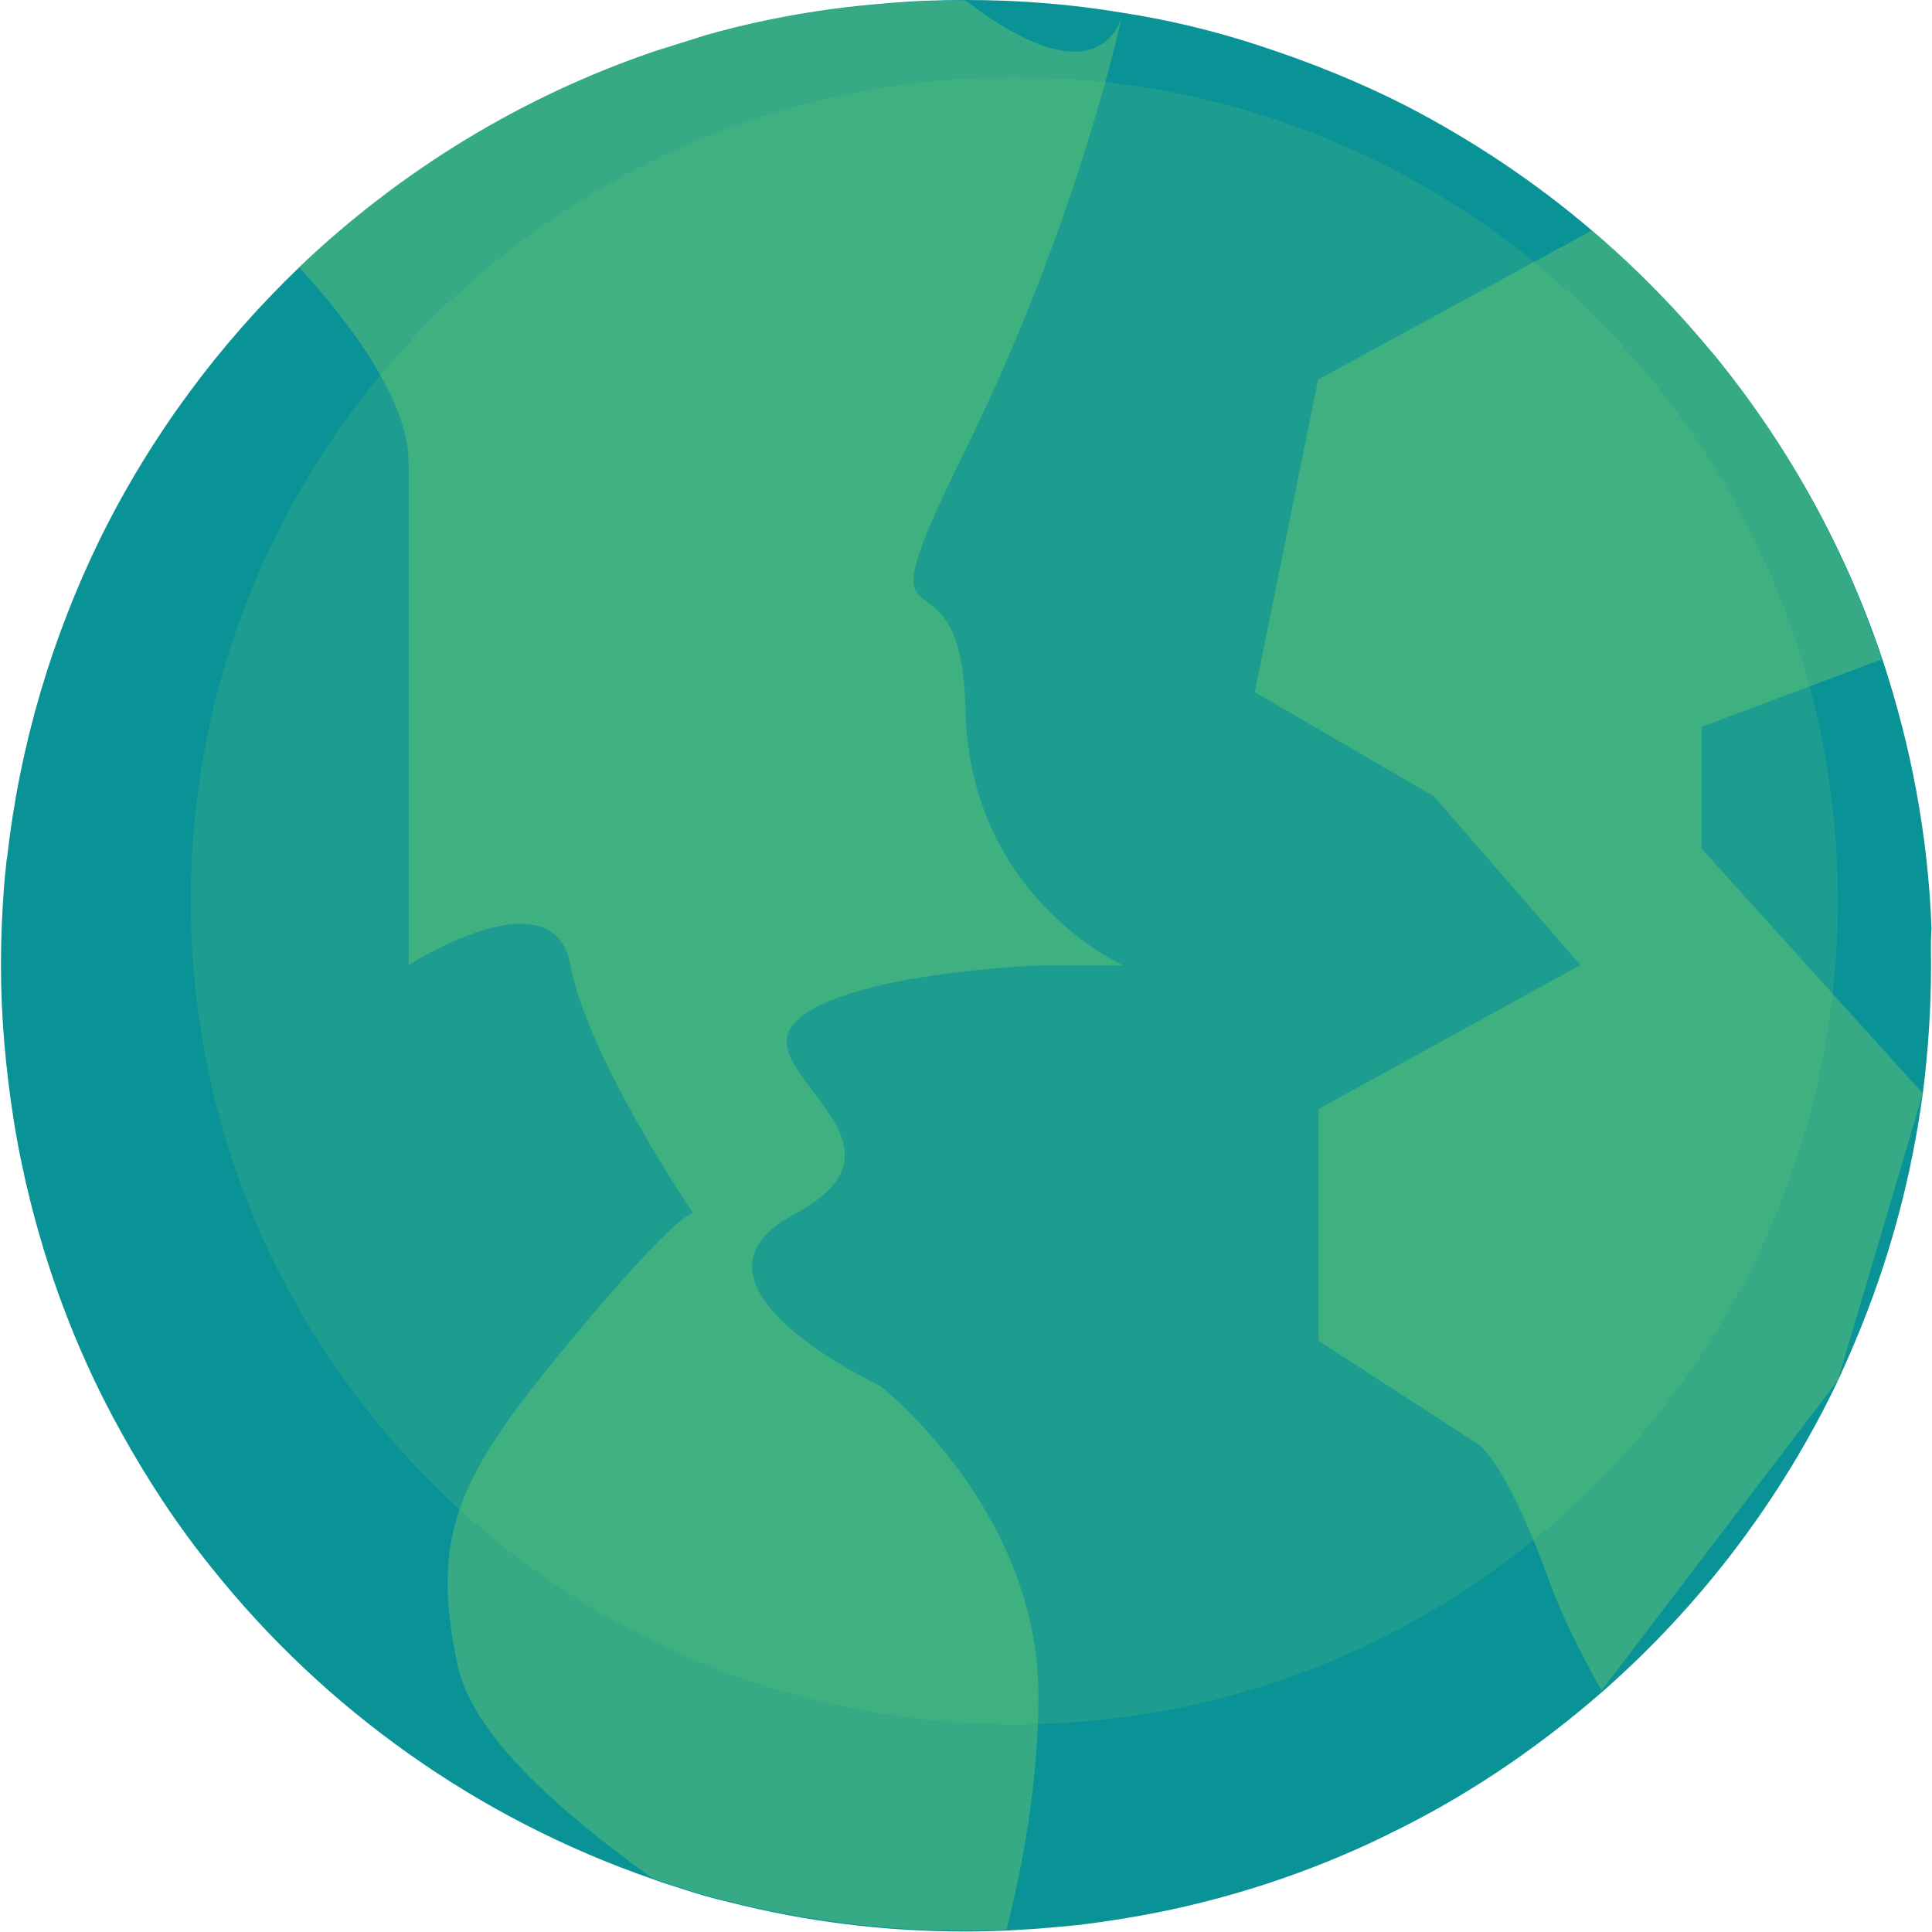
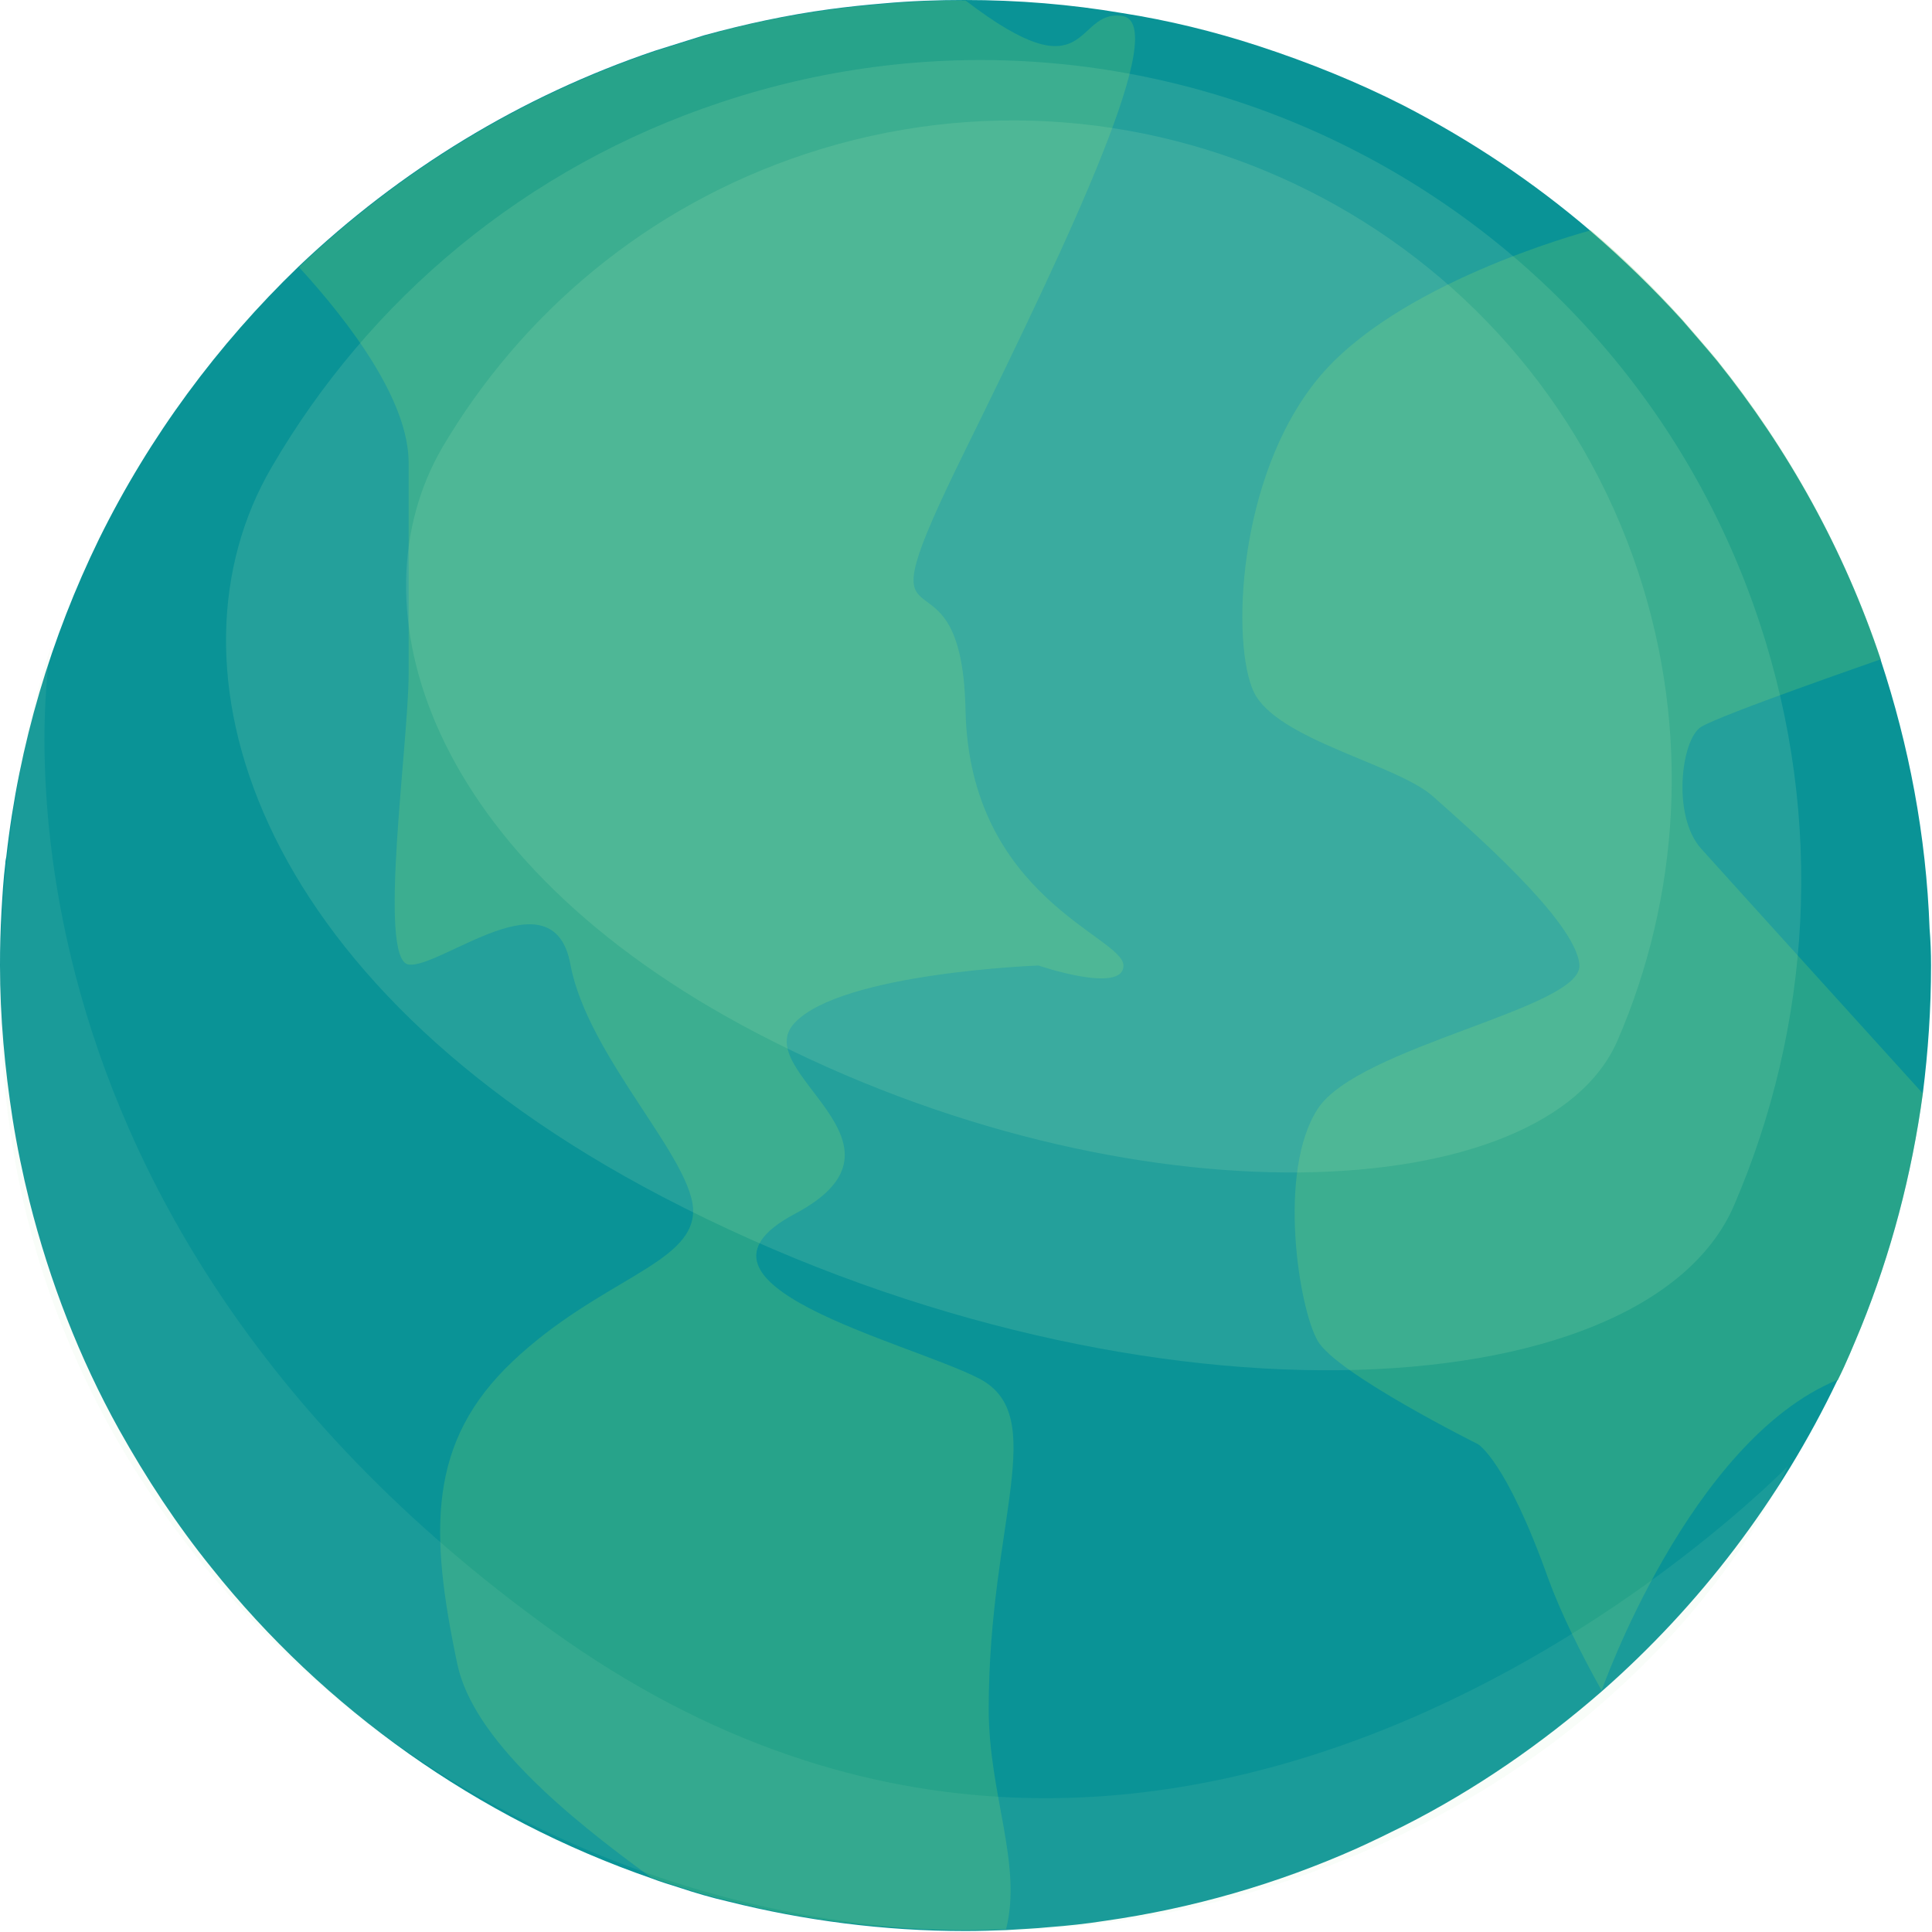
<svg xmlns="http://www.w3.org/2000/svg" version="1.1" id="Layer_1" x="0px" y="0px" viewBox="0 0 400 400" style="enable-background:new 0 0 400 400;" xml:space="preserve">
  <style type="text/css">
	.st0{fill:#0A9396;}
- 	.st1{opacity:0.19;}
+ 	.st1{opacity:0.3;}
	.st2{fill:#6BC96E;}
- 	.st3{opacity:0.44;}
+ 	.st3{opacity:0.15;fill:#B7EAB7;}
+ 	.st4{opacity:9.000000e-02;fill:#B7EAB7;}
</style>
  <g>
-     <path class="st0" d="M399.8,199.9c0,9-0.6,17.8-1.7,26.5c-2.3,16.9-6.6,33.1-12.8,48.4c-1.5,3.7-3.1,7.4-4.8,11.1   c-11.8,24.7-28.5,46.6-48.8,64.4c-12.4,10.8-26.1,20.3-40.9,27.8c-3.2,1.6-6.4,3.2-9.8,4.7c-16.4,7.3-33.9,12.4-52.2,15   c-3.8,0.6-7.6,1-11.5,1.3c-3,0.3-5.8,0.4-8.8,0.6c-2.8,0.1-5.6,0.2-8.5,0.2c-17,0-33.5-2.1-49.1-6.1c-3.5-0.8-6.9-1.8-10.2-2.9   c-1.9-0.6-3.9-1.2-5.7-1.9c-36.1-12.5-67.7-35-91.1-64.3c-7.2-8.9-13.5-18.5-19.1-28.7c-8.1-14.6-14.3-30.5-18.5-47.2   c-1.4-5.6-2.6-11.4-3.5-17.1c-1.6-10.3-2.6-21-2.6-31.7c0-3.7,0.1-7.5,0.3-11.2c0.2-3.4,0.4-6.8,0.8-10c0-0.5,0.1-0.9,0.2-1.4   c2.6-23.3,9.3-45.5,19.2-65.8c10.5-21.3,24.6-40.3,41.4-56.4c20.9-19.9,46-35.3,73.8-44.7c3.4-1.1,6.8-2.1,10.2-3.2   c8.4-2.4,17.1-4.2,26-5.4c3.7-0.5,7.5-0.9,11.3-1.2l0,0c5.5-0.5,11.1-0.7,16.7-0.7c11.2,0,22,0.9,32.7,2.7c9.6,1.5,19,3.8,28.1,6.8   l0,0c10.4,3.4,20.6,7.5,30.2,12.4c13.9,7.2,26.9,15.9,38.7,26c6.7,5.7,13,11.9,18.9,18.4c2.5,2.8,4.8,5.5,7.2,8.4   c14.7,18.3,26.3,39.2,33.9,62c5.8,17.6,9.4,36.2,10.1,55.6C399.7,194.7,399.8,197.2,399.8,199.9z" />
+     <path class="st0" d="M399.8,199.9c0,9-0.6,17.8-1.7,26.5c-2.3,16.9-6.6,33.1-12.8,48.4c-1.5,3.6-3,7.3-4.8,10.9c0,0,0,0.1-0.1,0.1   c-11.8,24.7-28.5,46.6-48.8,64.4c-12.4,10.8-26.1,20.3-40.9,27.8c-3.2,1.6-6.5,3.2-9.8,4.7c-16.4,7.3-33.9,12.4-52.2,15   c-3.8,0.6-7.6,1-11.5,1.3c-3,0.3-5.8,0.4-8.8,0.6c-2.8,0.1-5.6,0.2-8.5,0.2c-17,0-33.5-2.2-49.1-6.1c-3.5-0.8-6.9-1.8-10.2-2.9   c-1.9-0.6-3.9-1.2-5.7-1.9c-36.1-12.5-67.7-35-91.1-64.3c-7.2-8.9-13.5-18.5-19.2-28.7c-8.1-14.6-14.3-30.5-18.5-47.2   c-1.4-5.6-2.6-11.4-3.5-17.1c-1.6-10.3-2.6-21-2.6-31.7c0-3.7,0.1-7.5,0.3-11.1c0.2-3.4,0.4-6.8,0.8-10c0-0.5,0.1-0.9,0.2-1.4   c2.6-23.3,9.3-45.5,19.2-65.8c10.5-21.3,24.6-40.3,41.3-56.4c20.9-19.9,46-35.3,73.8-44.7c3.4-1.1,6.8-2.1,10.2-3.2   c8.4-2.3,17.1-4.2,26-5.4c3.7-0.5,7.5-0.9,11.2-1.2c5.5-0.5,11.1-0.7,16.7-0.7c11.1,0,22,0.9,32.6,2.7c9.6,1.5,19,3.8,28.2,6.8   c10.4,3.4,20.6,7.5,30.2,12.4c13.9,7.2,26.8,15.8,38.6,25.9c0,0,0.1,0.1,0.1,0.1c6.6,5.7,13,11.9,18.9,18.4   c2.4,2.8,4.8,5.5,7.2,8.4c14.7,18.3,26.3,39.1,33.9,61.9c0,0,0,0.1,0,0.1c5.8,17.6,9.4,36.2,10.1,55.6   C399.7,194.7,399.8,197.2,399.8,199.9z" />
  </g>
  <g class="st1">
-     <circle class="st2" cx="210" cy="186.5" r="170.5" />
+     <path class="st2" d="M164.6,211.7c-9.9,10.2,27.5,25,0,39.6c-27.5,14.6,23.3,26.5,38.1,34.1c14.8,7.7,2,29.7,2,68.4   c0,17.7,7,32.1,3.6,45.6c-2.8,0.1-5.6,0.2-8.5,0.2c-17,0-33.5-2.1-49.1-6.1c-3.5-0.8-6.9-1.8-10.2-2.9c-1.9-0.6-3.9-1.2-5.7-1.9   C117.2,375.9,98,360,94.7,344.6c-5.8-27.5-6.2-46.1,11.5-62.8c17.7-16.7,36.8-20,37.3-30.7c0.5-10.7-21.8-32.1-25.4-51.4   c-3.5-19.2-26.9,0.9-33.5,0c-6.5-0.9,0-46,0-60.1V95.8c0-12.8-12-28.8-22.7-40.5c20.9-19.9,46-35.3,73.8-44.7   c3.4-1.1,6.8-2.1,10.2-3.2c8.4-2.4,17.1-4.2,26-5.4c3.7-0.5,7.5-0.9,11.3-1.2l0,0c5.5-0.5,11.1-0.7,16.7-0.7   c26.1,20,22.3,1.8,32.4,3.2c10.2,1.4-10.2,44.7-32.4,89.8c-23.8,48.3-0.8,15.1,0,53.9s32.7,46.9,32.7,52.9c0,6-17.6,0-17.6,0   C214.9,199.9,174.4,201.4,164.6,211.7z" />
  </g>
-   <g class="st3">
-     <path class="st2" d="M164.6,211.7c-9.9,10.2,27.5,25,0,39.6c-27.5,14.6,17.6,35.6,17.6,35.6s32.8,25.5,32.8,64.2   c0,17.7-3.2,34.9-6.6,48.4c-2.8,0.1-5.6,0.2-8.5,0.2c-17,0-33.5-2.1-49.1-6.1c-3.5-0.8-6.9-1.8-10.2-2.9c-1.9-0.6-3.9-1.2-5.7-1.9   C117.2,375.9,98,360,94.7,344.6c-5.8-27.5,0.5-39.4,23.4-67s25.4-26.4,25.4-26.4s-21.8-32.1-25.4-51.4c-3.5-19.2-33.5,0-33.5,0   s0-46,0-60.1V95.8c0-12.8-12-28.8-22.7-40.5c20.9-19.9,46-35.3,73.8-44.7c3.4-1.1,6.8-2.1,10.2-3.2c8.4-2.4,17.1-4.2,26-5.4   c3.7-0.5,7.5-0.9,11.3-1.2l0,0c5.5-0.5,11.1-0.7,16.7-0.7c26.1,20,31.6,6.1,32.4,3.2c-1.1,5-10.2,44.7-32.4,89.8   c-23.8,48.3-0.8,15.1,0,53.9s32.7,52.9,32.7,52.9h-17.6C214.9,199.9,174.4,201.4,164.6,211.7z" />
+   <g class="st1">
+     <path class="st2" d="M398.1,226.4c-2.3,16.9-6.6,33.1-12.8,48.4c-1.5,3.6-3,7.3-4.8,10.9c0,0,0,0-0.1,0   c-30.6,12.6-48.8,64.3-48.8,64.3c-4.3-7.7-8.4-15.9-11.1-23.3C311.8,302.3,306,299,306,299s-29.3-14.6-33.2-21.4   c-3.9-6.8-8.4-35,0-48c8.4-13,54.8-20.8,54.2-29.8c-0.6-9-22.8-28.2-30.3-34.9c-7.5-6.7-32.3-11.7-37.1-21.6   c-4.7-9.9-3.5-44.3,13.1-64.7c16.1-19.9,54.5-30.3,56.6-30.9c0.1,0,0.1,0,0.1,0c6.8,5.7,13,11.9,18.9,18.4c2.4,2.8,4.8,5.5,7.2,8.4   c14.7,18.3,26.3,39.3,33.9,62c0,0,0,0,0,0c-1.1,0.4-33.2,11.5-37.2,14c-4.1,2.5-6.1,18.4,0,25.2S398.1,226.4,398.1,226.4z" />
  </g>
-   <g class="st3">
-     <path class="st2" d="M380.5,285.8l17.6-59.4l-45.8-50.7v-25.2l37.3-14c-7.6-22.7-19.1-43.7-33.9-62c-2.4-2.9-4.7-5.6-7.2-8.4   c-5.9-6.6-12.2-12.7-18.9-18.4l-56.7,30.9l-13.1,64.7l37.1,21.6l30.3,34.9l-54.2,29.8v48L306,299c0,0,5.7,3.4,14.5,27.7   c2.7,7.5,6.8,15.7,11.1,23.3L380.5,285.8z" />
-   </g>
+   <path class="st3" d="M149.5,21.1c89.1-29.5,185.3,18.7,214.8,107.8c13.6,41.1,10.6,83.8-5.3,120.7c-18.6,43-125.4,48.5-221.8-1.8  c-85.7-44.7-104.7-110.4-81-151C76.3,62.2,108.6,34.6,149.5,21.1z" />
+   <path class="st3" d="M166.7,31.9c71.6-23.7,148.8,15,172.5,86.6c10.9,33,8.5,67.3-4.3,96.9c-14.9,34.5-100.7,38.9-178.2-1.5  c-68.8-35.9-84.1-88.7-65.1-121.3C107.9,65,133.8,42.8,166.7,31.9z" />
+   <path class="st4" d="M259.3,391.7c-100.2,29.7-214-25.3-248.9-123.7c-23.5-66.3,0.1-134,0.1-134S-10.2,248,114.3,337.6  c131.4,94.5,255.8-34,255.8-34S343.8,366.6,259.3,391.7z" />
</svg>
